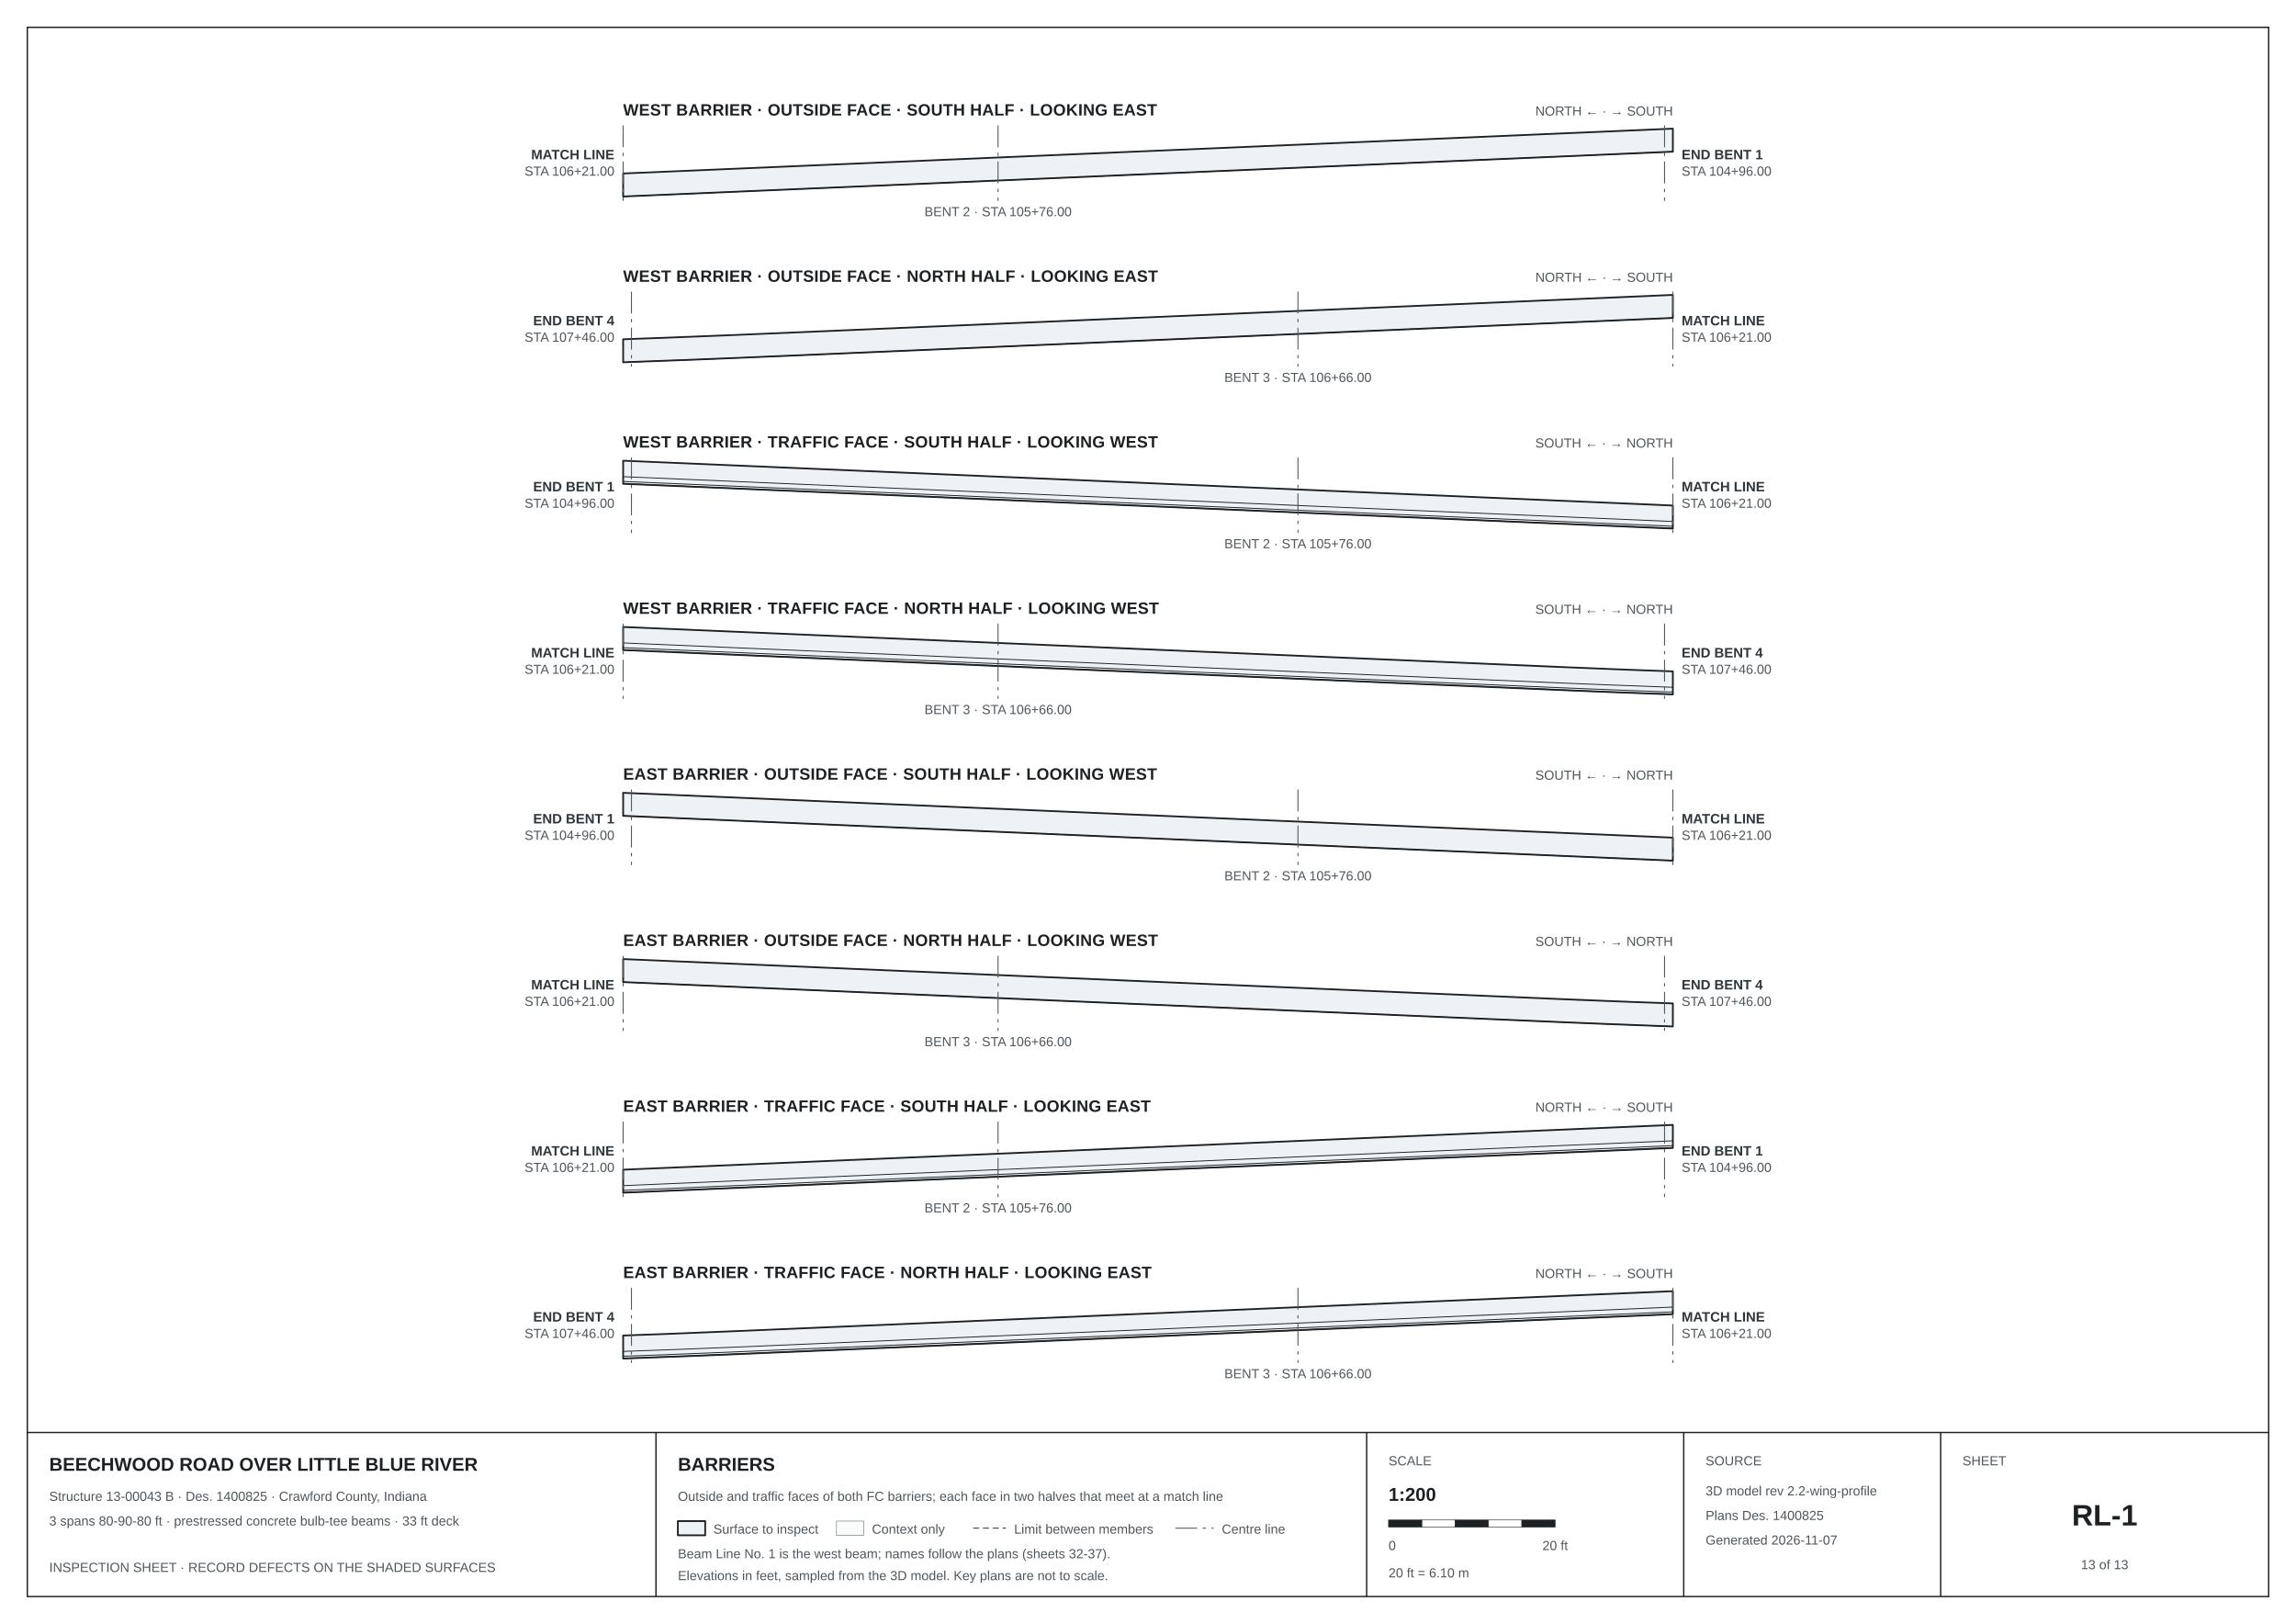
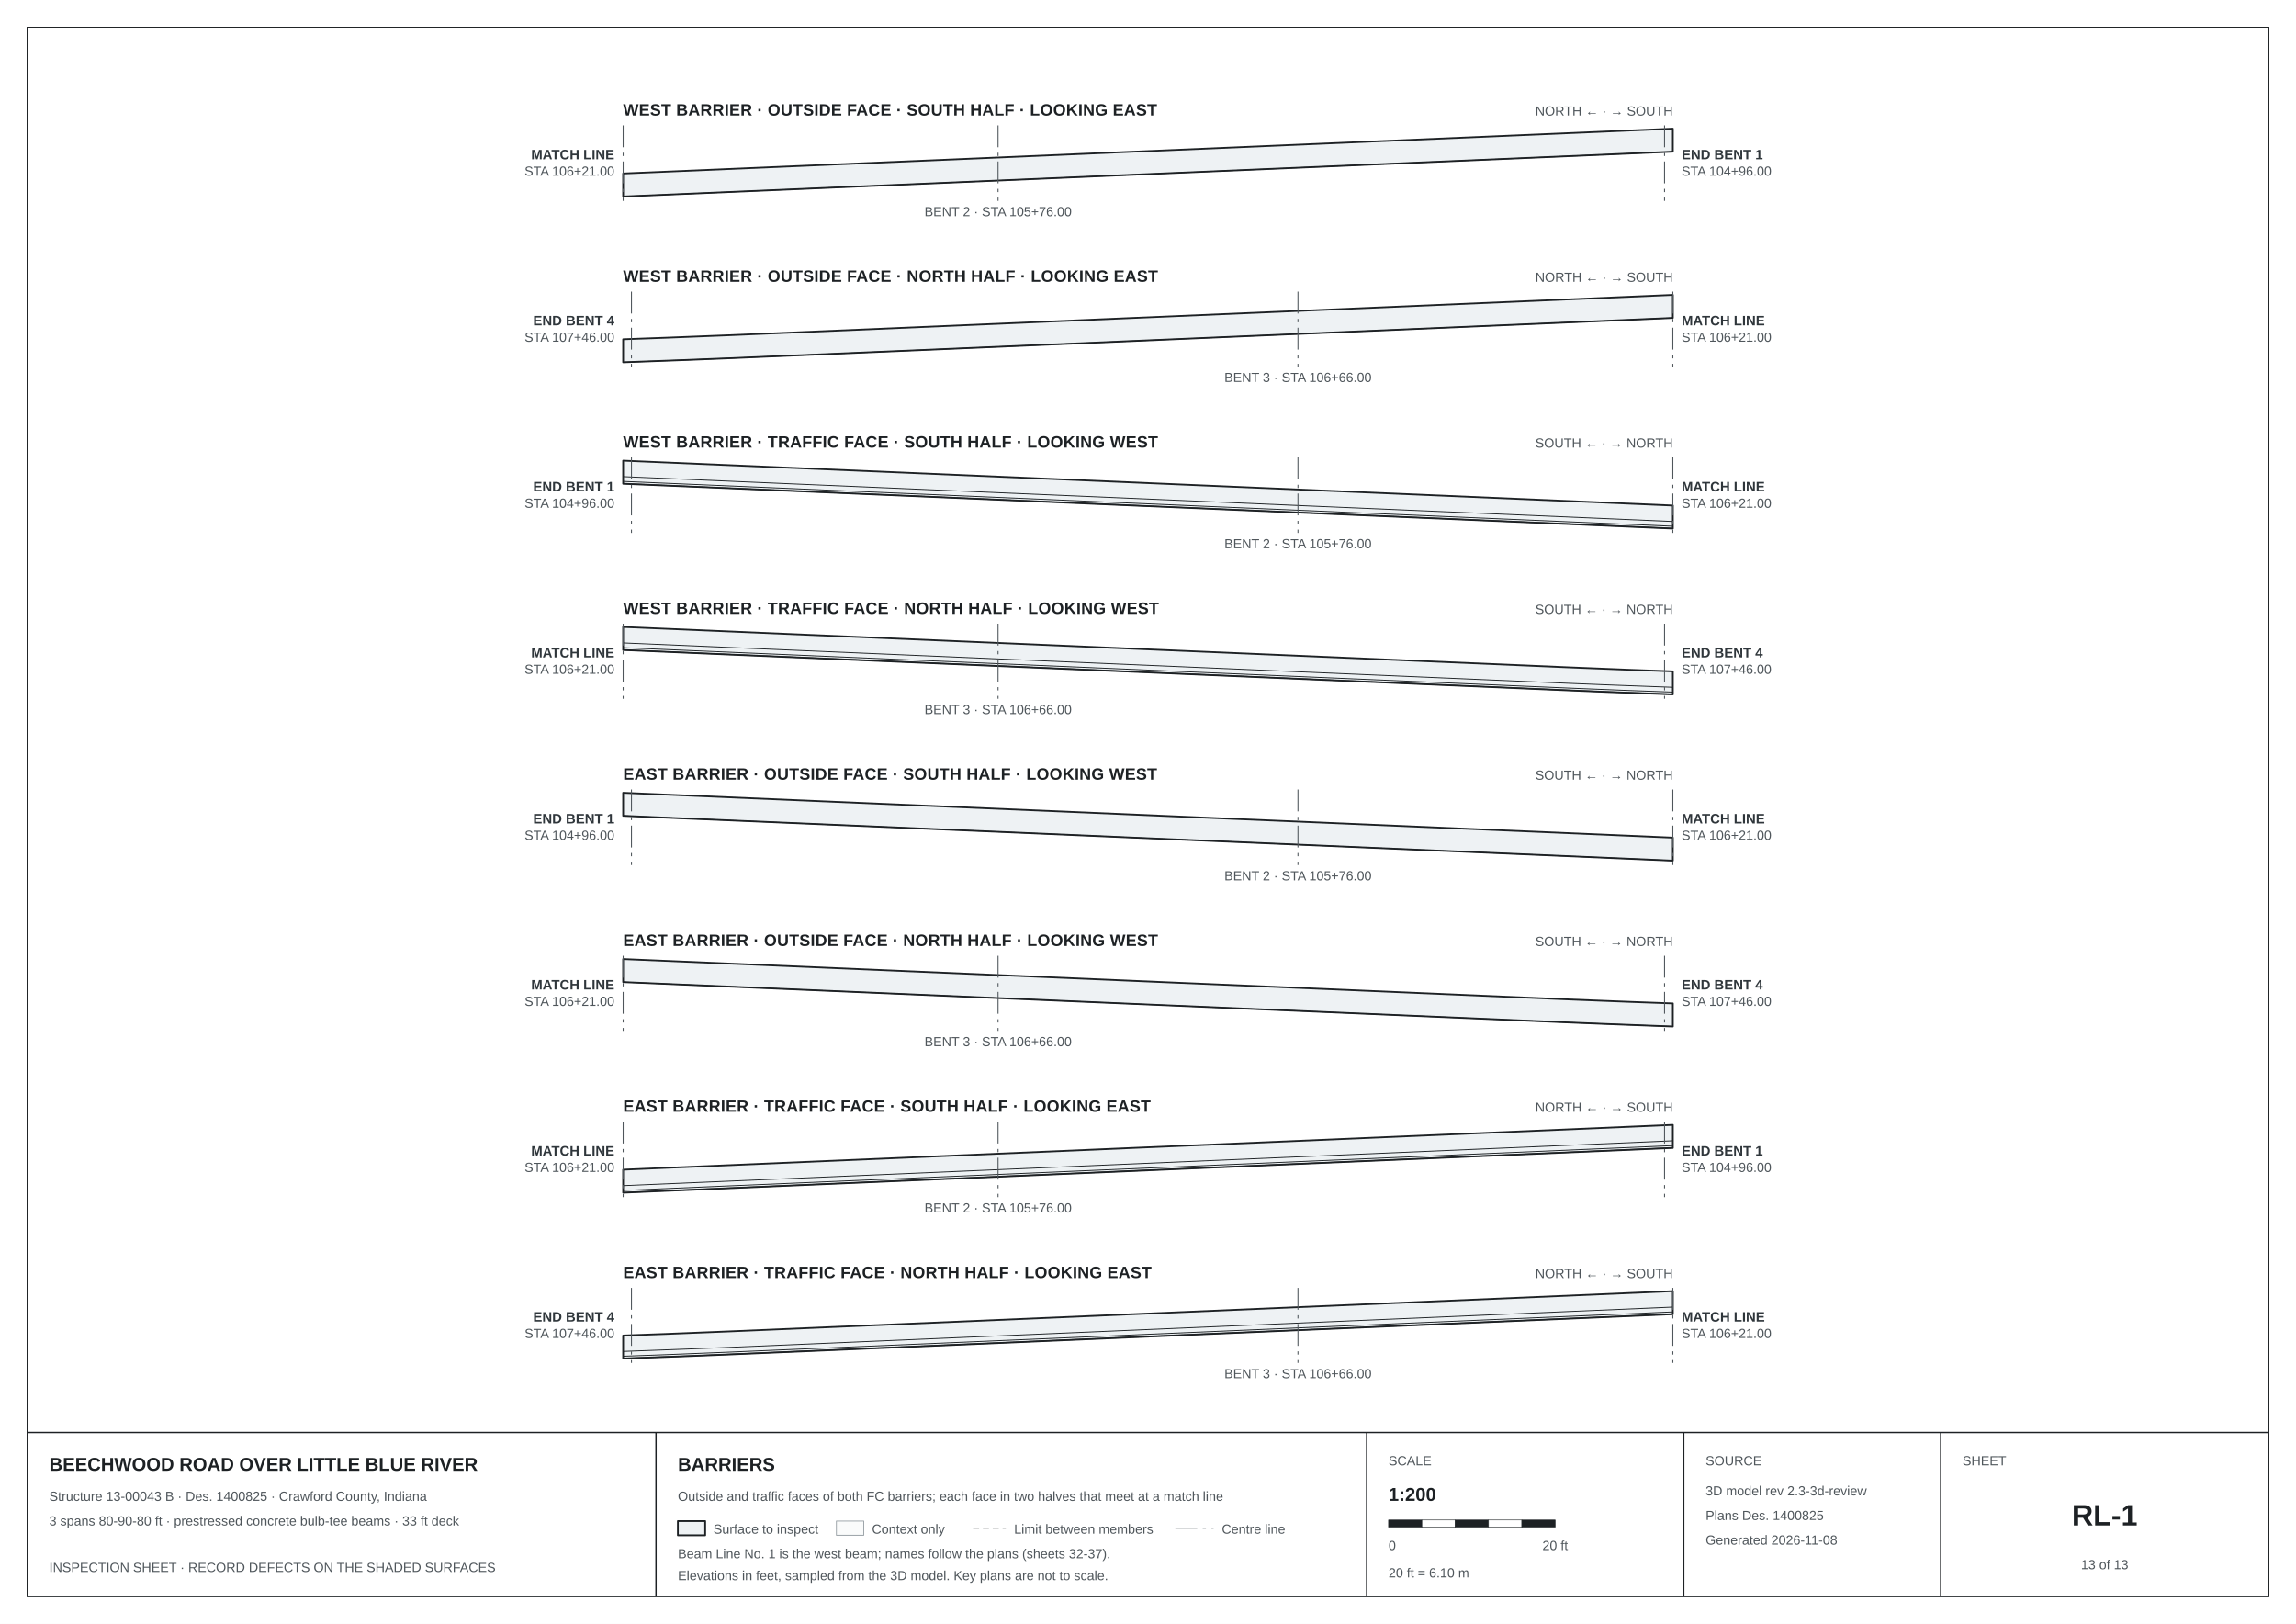
<svg xmlns="http://www.w3.org/2000/svg" viewBox="0 0 420 297" width="420mm" height="297mm">
  <style>text{font-family:"IBM Plex Sans",Arial,Helvetica,sans-serif;fill:#1d2124}.t{font-size:2.6px}.s{font-size:2.4px;fill:#4f565b}.h{font-size:3px;font-weight:600;letter-spacing:.04px}.big{font-size:5.4px;font-weight:600}.mid{font-size:3.4px;font-weight:600}.lbl{font-size:2.5px;fill:#2f363b;font-weight:600}.ann{font-size:2.5px;fill:#1d2124}.j{fill:none;stroke:#1d2124;stroke-width:.16;stroke-dasharray:1.1 .7}.o{fill:none;stroke:#1d2124;stroke-width:.32;stroke-linejoin:round;stroke-linecap:round}.e{fill:none;stroke:#1d2124;stroke-width:.16;stroke-linecap:round}.r{fill:none;stroke:#9aa2a7;stroke-width:.16;stroke-linejoin:round}.m{fill:#e3e7ea;stroke:#9aa2a7;stroke-width:.1}.f{fill:#eef2f4;stroke:none}.rf{fill:#fafbfb;stroke:none}.c{fill:none;stroke:#4f565b;stroke-width:.18;stroke-dasharray:4 1 .6 1}.ld{fill:none;stroke:#4f565b;stroke-width:.15}.ar{fill:#1d2124}.k{fill:none;stroke:#1d2124;stroke-width:.25}.thin{fill:none;stroke:#1d2124;stroke-width:.15}</style>
  <rect width="420" height="297" fill="#fff" />
  <rect x="5" y="5" width="410" height="287" class="k" />
  <text x="113.99" y="21.13" class="h" text-anchor="start">WEST BARRIER · OUTSIDE FACE · SOUTH HALF · LOOKING EAST</text>
  <text x="306.01" y="21.13" class="s" text-anchor="end">NORTH ← · → SOUTH</text>
  <g id="view-RLO-1">
    <path class="f" d="M113.99,35.94 306.01,27.74 306.01,23.53 113.99,31.73Z" />
    <path class="o" d="M113.99,35.94 306.01,27.74 306.01,23.53 113.99,31.73 113.99,35.94" />
    <path class="e" d="M306.01,23.68 306.01,27.74 113.99,35.94 113.99,31.87" />
  </g>
  <path class="c" d="M304.49,22.93V36.74" />
  <text x="307.61" y="29.13" class="lbl" text-anchor="start">END BENT 1</text>
  <text x="307.61" y="32.13" class="s" text-anchor="start">STA 104+96.00</text>
  <path class="c" d="M182.57,22.93V36.74" />
  <text x="182.57" y="39.54" class="s" text-anchor="middle">BENT 2 · STA 105+76.00</text>
  <path class="c" d="M113.99,22.93V36.74" />
  <text x="112.39" y="29.13" class="lbl" text-anchor="end">MATCH LINE</text>
  <text x="112.39" y="32.13" class="s" text-anchor="end">STA 106+21.00</text>
  <text x="113.99" y="51.54" class="h" text-anchor="start">WEST BARRIER · OUTSIDE FACE · NORTH HALF · LOOKING EAST</text>
  <text x="306.01" y="51.54" class="s" text-anchor="end">NORTH ← · → SOUTH</text>
  <g id="view-RLO-2">
    <path class="f" d="M113.99,66.26 125.63,65.83 133.38,65.52 306.01,58.15 306.01,53.94 133.38,61.31 121.75,61.77 113.99,62.05Z" />
    <path class="o" d="M113.99,66.26 125.63,65.83 133.38,65.52 306.01,58.15 306.01,53.94 133.38,61.31 121.75,61.77 113.99,62.05 113.99,66.26" />
    <path class="e" d="M306.01,54.09 306.01,58.15 133.38,65.52 125.63,65.83 113.99,66.26 113.99,62.20" />
  </g>
  <path class="c" d="M237.43,53.34V67.06" />
  <text x="237.43" y="69.86" class="s" text-anchor="middle">BENT 3 · STA 106+66.00</text>
  <path class="c" d="M115.51,53.34V67.06" />
  <text x="112.39" y="59.50" class="lbl" text-anchor="end">END BENT 4</text>
  <text x="112.39" y="62.50" class="s" text-anchor="end">STA 107+46.00</text>
  <path class="c" d="M306.01,53.34V67.06" />
  <text x="307.61" y="59.50" class="lbl" text-anchor="start">MATCH LINE</text>
  <text x="307.61" y="62.50" class="s" text-anchor="start">STA 106+21.00</text>
  <text x="113.99" y="81.86" class="h" text-anchor="start">WEST BARRIER · TRAFFIC FACE · SOUTH HALF · LOOKING WEST</text>
  <text x="306.01" y="81.86" class="s" text-anchor="end">SOUTH ← · → NORTH</text>
  <g id="view-RLT-1">
    <path class="f" d="M113.99,88.48 125.63,88.97 306.01,96.67 306.01,92.46 113.99,84.26Z" />
    <path class="o" d="M113.99,88.48 125.63,88.97 306.01,96.67 306.01,92.46 113.99,84.26 113.99,88.48" />
    <path class="e" d="M113.99,87.18 113.99,84.38M113.99,87.18 306.01,95.38M113.99,88.05 113.99,87.18M113.99,88.05 306.01,96.25M113.99,88.05 113.99,88.44 306.01,96.63 306.01,96.25M113.99,88.48 306.01,96.67M306.01,95.38 306.01,92.58M306.01,96.25 306.01,95.38" />
  </g>
  <path class="c" d="M115.51,83.66V97.47" />
  <text x="112.39" y="89.87" class="lbl" text-anchor="end">END BENT 1</text>
  <text x="112.39" y="92.87" class="s" text-anchor="end">STA 104+96.00</text>
  <path class="c" d="M237.43,83.66V97.47" />
  <text x="237.43" y="100.27" class="s" text-anchor="middle">BENT 2 · STA 105+76.00</text>
  <path class="c" d="M306.01,83.66V97.47" />
  <text x="307.61" y="89.87" class="lbl" text-anchor="start">MATCH LINE</text>
  <text x="307.61" y="92.87" class="s" text-anchor="start">STA 106+21.00</text>
  <text x="113.99" y="112.27" class="h" text-anchor="start">WEST BARRIER · TRAFFIC FACE · NORTH HALF · LOOKING WEST</text>
  <text x="306.01" y="112.27" class="s" text-anchor="end">SOUTH ← · → NORTH</text>
  <g id="view-RLT-2">
    <path class="f" d="M113.99,118.89 286.62,126.25 294.37,126.57 306.01,127.00 306.01,122.79 298.25,122.51 286.62,122.04 113.99,114.67Z" />
    <path class="o" d="M113.99,118.89 286.62,126.25 294.37,126.57 306.01,127.00 306.01,122.79 298.25,122.51 286.62,122.04 113.99,114.67 113.99,118.89" />
    <path class="e" d="M113.99,117.59 113.99,114.79M113.99,117.59 286.62,124.96 294.37,125.27 306.01,125.70M113.99,118.46 113.99,117.59M113.99,118.46 286.62,125.83 298.25,126.30 306.01,126.58M113.99,118.46 113.99,118.85 286.62,126.21 294.37,126.53 306.01,126.96 306.01,126.58M113.99,118.89 286.62,126.25 294.37,126.57 306.01,127.00M306.01,125.70 306.01,122.90M306.01,126.58 306.01,125.70" />
  </g>
  <path class="c" d="M182.57,114.07V127.80" />
  <text x="182.57" y="130.60" class="s" text-anchor="middle">BENT 3 · STA 106+66.00</text>
  <path class="c" d="M304.49,114.07V127.80" />
  <text x="307.61" y="120.24" class="lbl" text-anchor="start">END BENT 4</text>
  <text x="307.61" y="123.24" class="s" text-anchor="start">STA 107+46.00</text>
  <path class="c" d="M113.99,114.07V127.80" />
  <text x="112.39" y="120.24" class="lbl" text-anchor="end">MATCH LINE</text>
  <text x="112.39" y="123.24" class="s" text-anchor="end">STA 106+21.00</text>
  <text x="113.99" y="142.60" class="h" text-anchor="start">EAST BARRIER · OUTSIDE FACE · SOUTH HALF · LOOKING WEST</text>
  <text x="306.01" y="142.60" class="s" text-anchor="end">SOUTH ← · → NORTH</text>
  <g id="view-RRO-1">
    <path class="f" d="M113.99,149.21 125.63,149.71 306.01,157.41 306.01,153.20 113.99,145.00Z" />
    <path class="o" d="M113.99,149.21 125.63,149.71 306.01,157.41 306.01,153.20 113.99,145.00 113.99,149.21" />
    <path class="e" d="M113.99,145.15 113.99,149.21 306.01,157.41 306.01,153.35" />
  </g>
  <path class="c" d="M115.51,144.40V158.21" />
  <text x="112.39" y="150.60" class="lbl" text-anchor="end">END BENT 1</text>
  <text x="112.39" y="153.60" class="s" text-anchor="end">STA 104+96.00</text>
  <path class="c" d="M237.43,144.40V158.21" />
  <text x="237.43" y="161.01" class="s" text-anchor="middle">BENT 2 · STA 105+76.00</text>
  <path class="c" d="M306.01,144.40V158.21" />
  <text x="307.61" y="150.60" class="lbl" text-anchor="start">MATCH LINE</text>
  <text x="307.61" y="153.60" class="s" text-anchor="start">STA 106+21.00</text>
  <text x="113.99" y="173.01" class="h" text-anchor="start">EAST BARRIER · OUTSIDE FACE · NORTH HALF · LOOKING WEST</text>
  <text x="306.01" y="173.01" class="s" text-anchor="end">SOUTH ← · → NORTH</text>
  <g id="view-RRO-2">
    <path class="f" d="M113.99,179.62 286.62,186.99 294.37,187.30 306.01,187.74 306.01,183.52 298.25,183.24 286.62,182.78 113.99,175.41Z" />
    <path class="o" d="M113.99,179.62 286.62,186.99 294.37,187.30 306.01,187.74 306.01,183.52 298.25,183.24 286.62,182.78 113.99,175.41 113.99,179.62" />
    <path class="e" d="M113.99,175.56 113.99,179.62 286.62,186.99 294.37,187.30 306.01,187.74 306.01,183.67" />
  </g>
  <path class="c" d="M182.57,174.81V188.54" />
  <text x="182.57" y="191.34" class="s" text-anchor="middle">BENT 3 · STA 106+66.00</text>
  <path class="c" d="M304.49,174.81V188.54" />
  <text x="307.61" y="180.97" class="lbl" text-anchor="start">END BENT 4</text>
  <text x="307.61" y="183.97" class="s" text-anchor="start">STA 107+46.00</text>
  <path class="c" d="M113.99,174.81V188.54" />
  <text x="112.39" y="180.97" class="lbl" text-anchor="end">MATCH LINE</text>
  <text x="112.39" y="183.97" class="s" text-anchor="end">STA 106+21.00</text>
  <text x="113.99" y="203.34" class="h" text-anchor="start">EAST BARRIER · TRAFFIC FACE · SOUTH HALF · LOOKING EAST</text>
  <text x="306.01" y="203.34" class="s" text-anchor="end">NORTH ← · → SOUTH</text>
  <g id="view-RRT-1">
    <path class="f" d="M113.99,218.14 306.01,209.95 306.01,205.74 113.99,213.93Z" />
    <path class="o" d="M113.99,218.14 306.01,209.95 306.01,205.74 113.99,213.93 113.99,218.14" />
    <path class="e" d="M113.99,214.05 113.99,216.85M113.99,216.85 113.99,217.72M306.01,208.65 113.99,216.85M306.01,209.53 306.01,209.91 113.99,218.10 113.99,217.72M306.01,209.53 113.99,217.72M306.01,209.95 113.99,218.14M306.01,205.85 306.01,208.65M306.01,208.65 306.01,209.53" />
  </g>
  <path class="c" d="M304.49,205.14V218.95" />
  <text x="307.61" y="211.34" class="lbl" text-anchor="start">END BENT 1</text>
  <text x="307.61" y="214.34" class="s" text-anchor="start">STA 104+96.00</text>
  <path class="c" d="M182.57,205.14V218.95" />
  <text x="182.57" y="221.75" class="s" text-anchor="middle">BENT 2 · STA 105+76.00</text>
  <path class="c" d="M113.99,205.14V218.95" />
  <text x="112.39" y="211.34" class="lbl" text-anchor="end">MATCH LINE</text>
  <text x="112.39" y="214.34" class="s" text-anchor="end">STA 106+21.00</text>
  <text x="113.99" y="233.75" class="h" text-anchor="start">EAST BARRIER · TRAFFIC FACE · NORTH HALF · LOOKING EAST</text>
  <text x="306.01" y="233.75" class="s" text-anchor="end">NORTH ← · → SOUTH</text>
  <g id="view-RRT-2">
    <path class="f" d="M113.99,248.47 125.63,248.04 133.38,247.73 306.01,240.36 306.01,236.15 133.38,243.51 121.75,243.98 113.99,244.26Z" />
    <path class="o" d="M113.99,248.47 125.63,248.04 133.38,247.73 306.01,240.36 306.01,236.15 133.38,243.51 121.75,243.98 113.99,244.26 113.99,248.47" />
    <path class="e" d="M113.99,244.37 113.99,247.17M113.99,247.17 113.99,248.05M306.01,239.06 133.38,246.43 125.63,246.74 113.99,247.17M306.01,239.94 306.01,240.32 133.38,247.68 125.63,248.00 113.99,248.43 113.99,248.05M306.01,239.94 133.38,247.30 121.75,247.77 113.99,248.05M306.01,240.36 133.38,247.73 125.63,248.04 113.99,248.47M306.01,236.26 306.01,239.06M306.01,239.06 306.01,239.94" />
  </g>
  <path class="c" d="M237.43,235.55V249.27" />
  <text x="237.43" y="252.07" class="s" text-anchor="middle">BENT 3 · STA 106+66.00</text>
  <path class="c" d="M115.51,235.55V249.27" />
  <text x="112.39" y="241.71" class="lbl" text-anchor="end">END BENT 4</text>
  <text x="112.39" y="244.71" class="s" text-anchor="end">STA 107+46.00</text>
  <path class="c" d="M306.01,235.55V249.27" />
  <text x="307.61" y="241.71" class="lbl" text-anchor="start">MATCH LINE</text>
  <text x="307.61" y="244.71" class="s" text-anchor="start">STA 106+21.00</text>
  <path class="k" d="M5,262.0H415M120,262.0V292M250,262.0V292M308,262.0V292M355,262.0V292" />
  <text x="9.00" y="269.00" class="mid" text-anchor="start">BEECHWOOD ROAD OVER LITTLE BLUE RIVER</text>
  <text x="9.00" y="274.50" class="s" text-anchor="start">Structure 13-00043 B · Des. 1400825 · Crawford County, Indiana</text>
  <text x="9.00" y="279.00" class="s" text-anchor="start">3 spans 80-90-80 ft · prestressed concrete bulb-tee beams · 33 ft deck</text>
  <text x="9.00" y="287.50" class="s" text-anchor="start">INSPECTION SHEET · RECORD DEFECTS ON THE SHADED SURFACES</text>
  <text x="124.00" y="269.00" class="mid" text-anchor="start">BARRIERS</text>
  <text x="124.00" y="274.50" class="s" text-anchor="start">Outside and traffic faces of both FC barriers; each face in two halves that meet at a match line</text>
  <rect x="124" y="278.2" width="5" height="2.6" class="f" />
  <rect x="124" y="278.2" width="5" height="2.6" class="o" />
  <text x="130.50" y="280.50" class="s" text-anchor="start">Surface to inspect</text>
  <rect x="153" y="278.2" width="5" height="2.6" class="rf" />
  <rect x="153" y="278.2" width="5" height="2.6" class="r" />
  <text x="159.50" y="280.50" class="s" text-anchor="start">Context only</text>
  <path class="j" d="M178,279.5h6" />
  <text x="185.50" y="280.50" class="s" text-anchor="start">Limit between members</text>
  <path class="c" d="M215,279.5h7" />
  <text x="223.50" y="280.50" class="s" text-anchor="start">Centre line</text>
  <text x="124.00" y="285.00" class="s" text-anchor="start">Beam Line No. 1 is the west beam; names follow the plans (sheets 32-37).</text>
  <text x="124.00" y="289.00" class="s" text-anchor="start">Elevations in feet, sampled from the 3D model. Key plans are not to scale.</text>
  <text x="254.00" y="268.00" class="s" text-anchor="start">SCALE</text>
  <text x="254.00" y="274.50" class="mid" text-anchor="start">1:200</text>
  <rect x="254.00" y="278.0" width="6.10" height="1.3" fill="#1d2124" stroke="#1d2124" stroke-width=".1" />
  <rect x="260.10" y="278.0" width="6.10" height="1.3" fill="#fff" stroke="#1d2124" stroke-width=".1" />
  <rect x="266.19" y="278.0" width="6.10" height="1.3" fill="#1d2124" stroke="#1d2124" stroke-width=".1" />
  <rect x="272.29" y="278.0" width="6.10" height="1.3" fill="#fff" stroke="#1d2124" stroke-width=".1" />
  <rect x="278.38" y="278.0" width="6.10" height="1.3" fill="#1d2124" stroke="#1d2124" stroke-width=".1" />
  <text x="254.00" y="283.50" class="s" text-anchor="start">0</text>
  <text x="284.48" y="283.50" class="s" text-anchor="middle">20 ft</text>
  <text x="254.00" y="288.50" class="s" text-anchor="start">20 ft = 6.10 m</text>
  <text x="312.00" y="268.00" class="s" text-anchor="start">SOURCE</text>
-   <text x="312.00" y="273.50" class="s" text-anchor="start">3D model rev 2.2-wing-profile</text>
+   <text x="312.00" y="273.50" class="s" text-anchor="start">3D model rev 2.3-3d-review</text>
  <text x="312.00" y="278.00" class="s" text-anchor="start">Plans Des. 1400825</text>
-   <text x="312.00" y="282.50" class="s" text-anchor="start">Generated 2026-11-07</text>
+   <text x="312.00" y="282.50" class="s" text-anchor="start">Generated 2026-11-08</text>
  <text x="359.00" y="268.00" class="s" text-anchor="start">SHEET</text>
  <text x="385.00" y="279.00" class="big" text-anchor="middle">RL-1</text>
  <text x="385.00" y="287.00" class="s" text-anchor="middle">13 of 13</text>
</svg>
